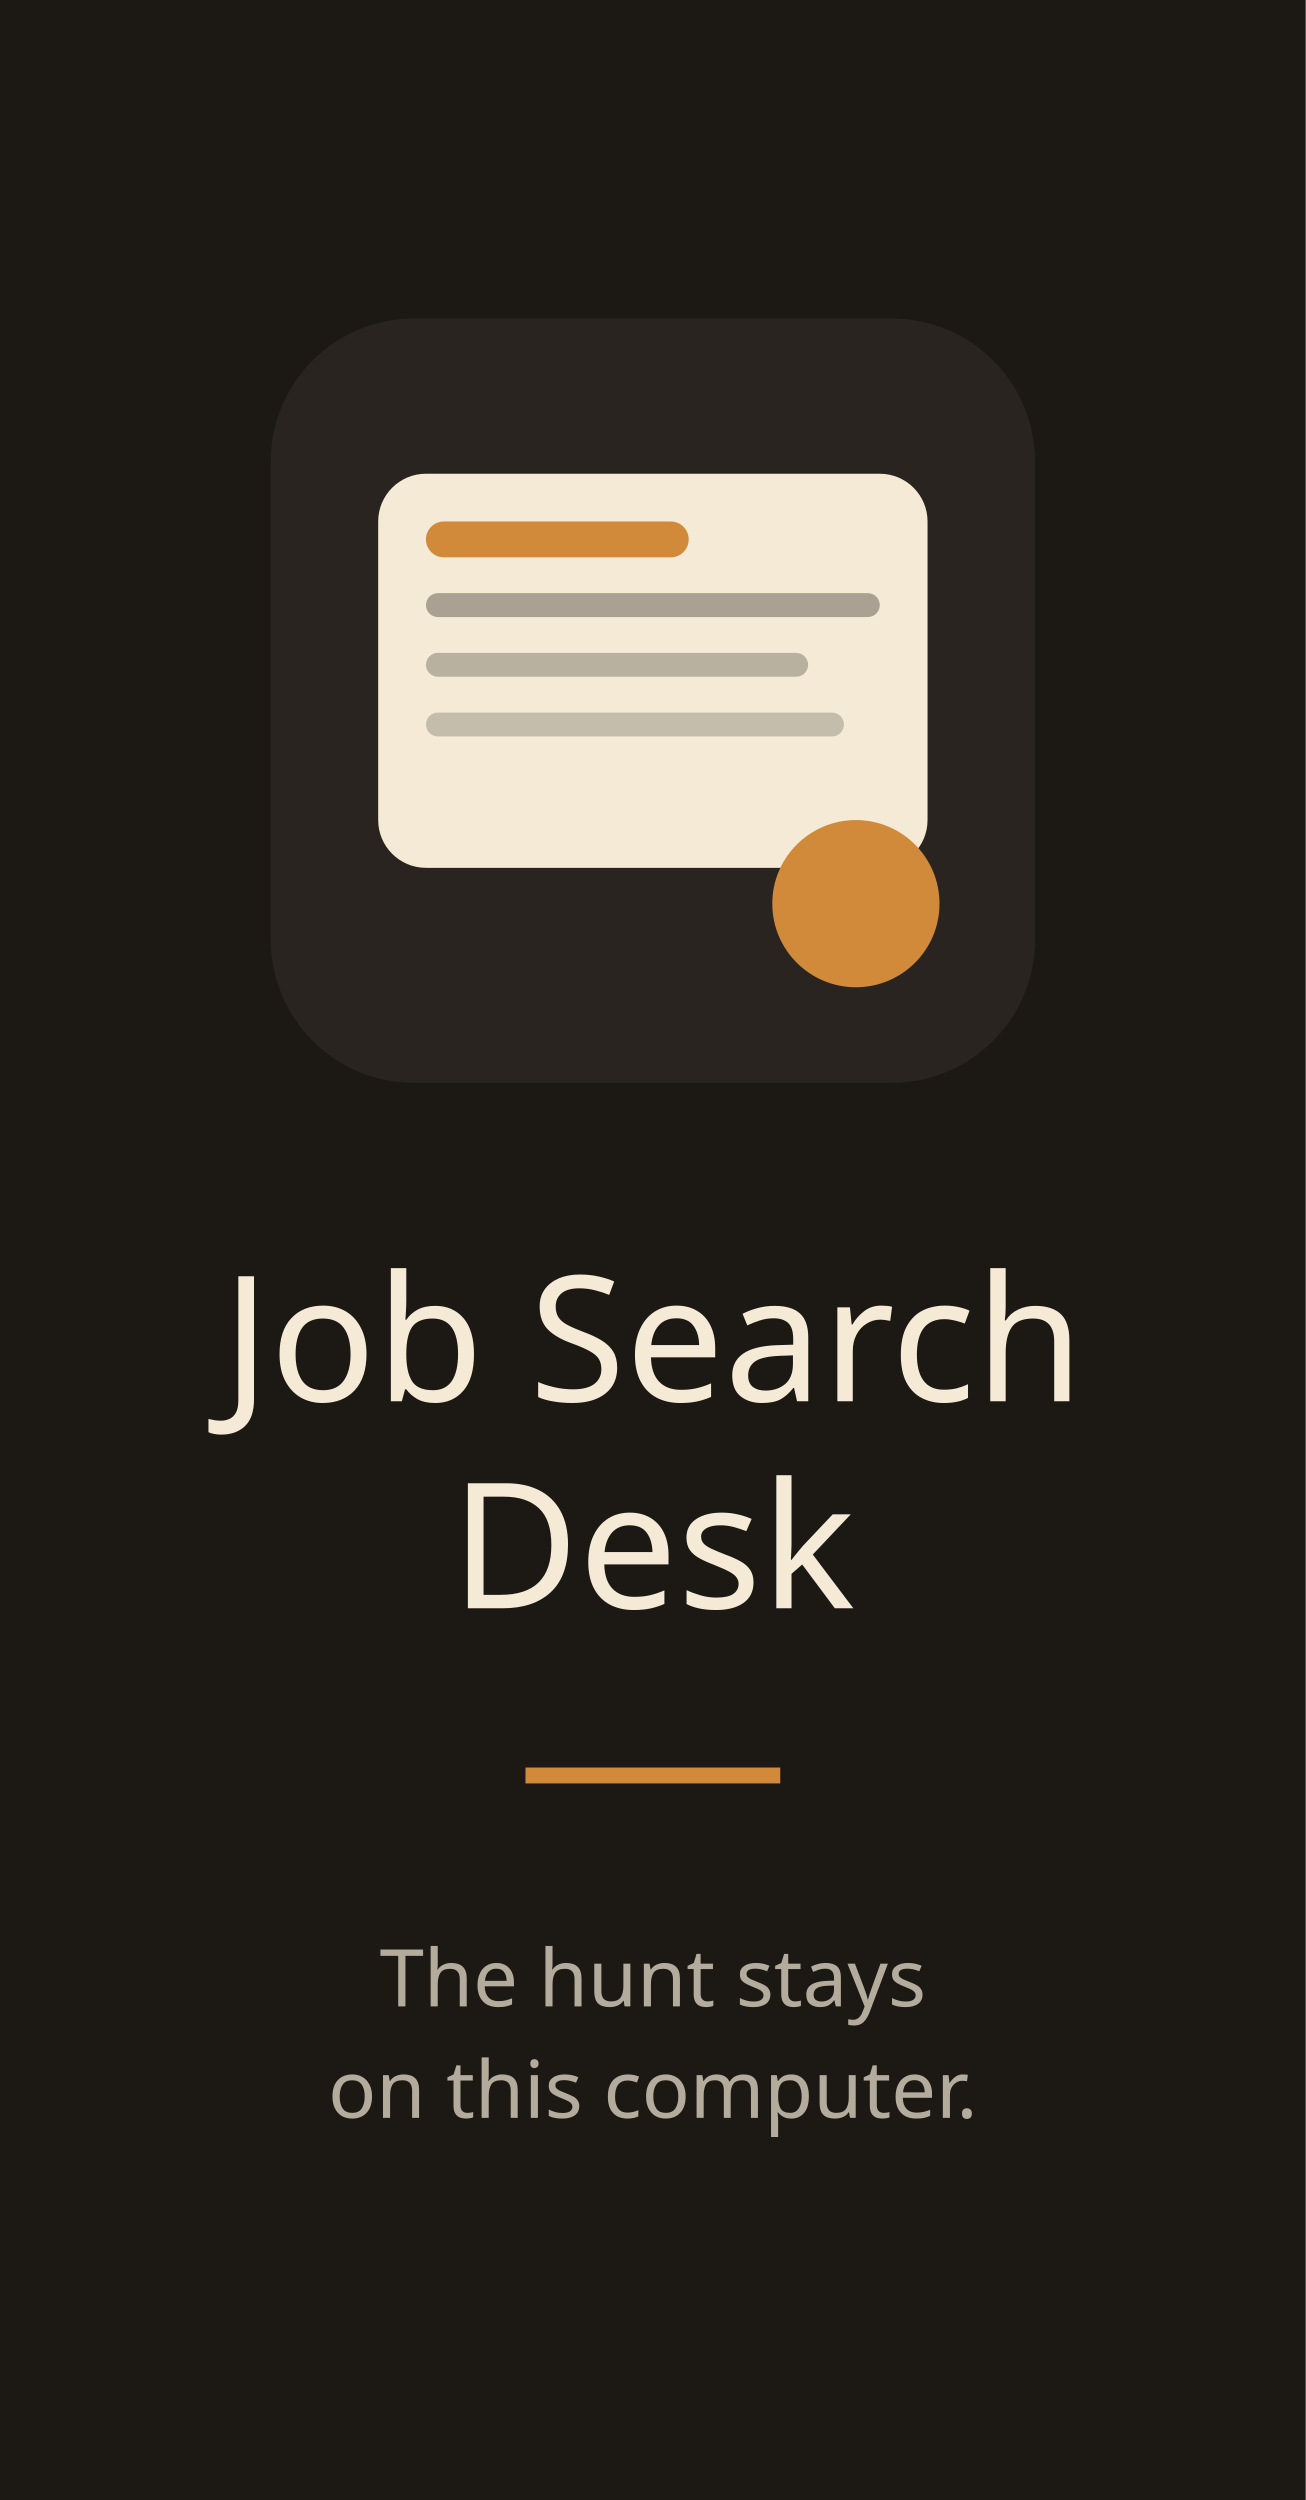
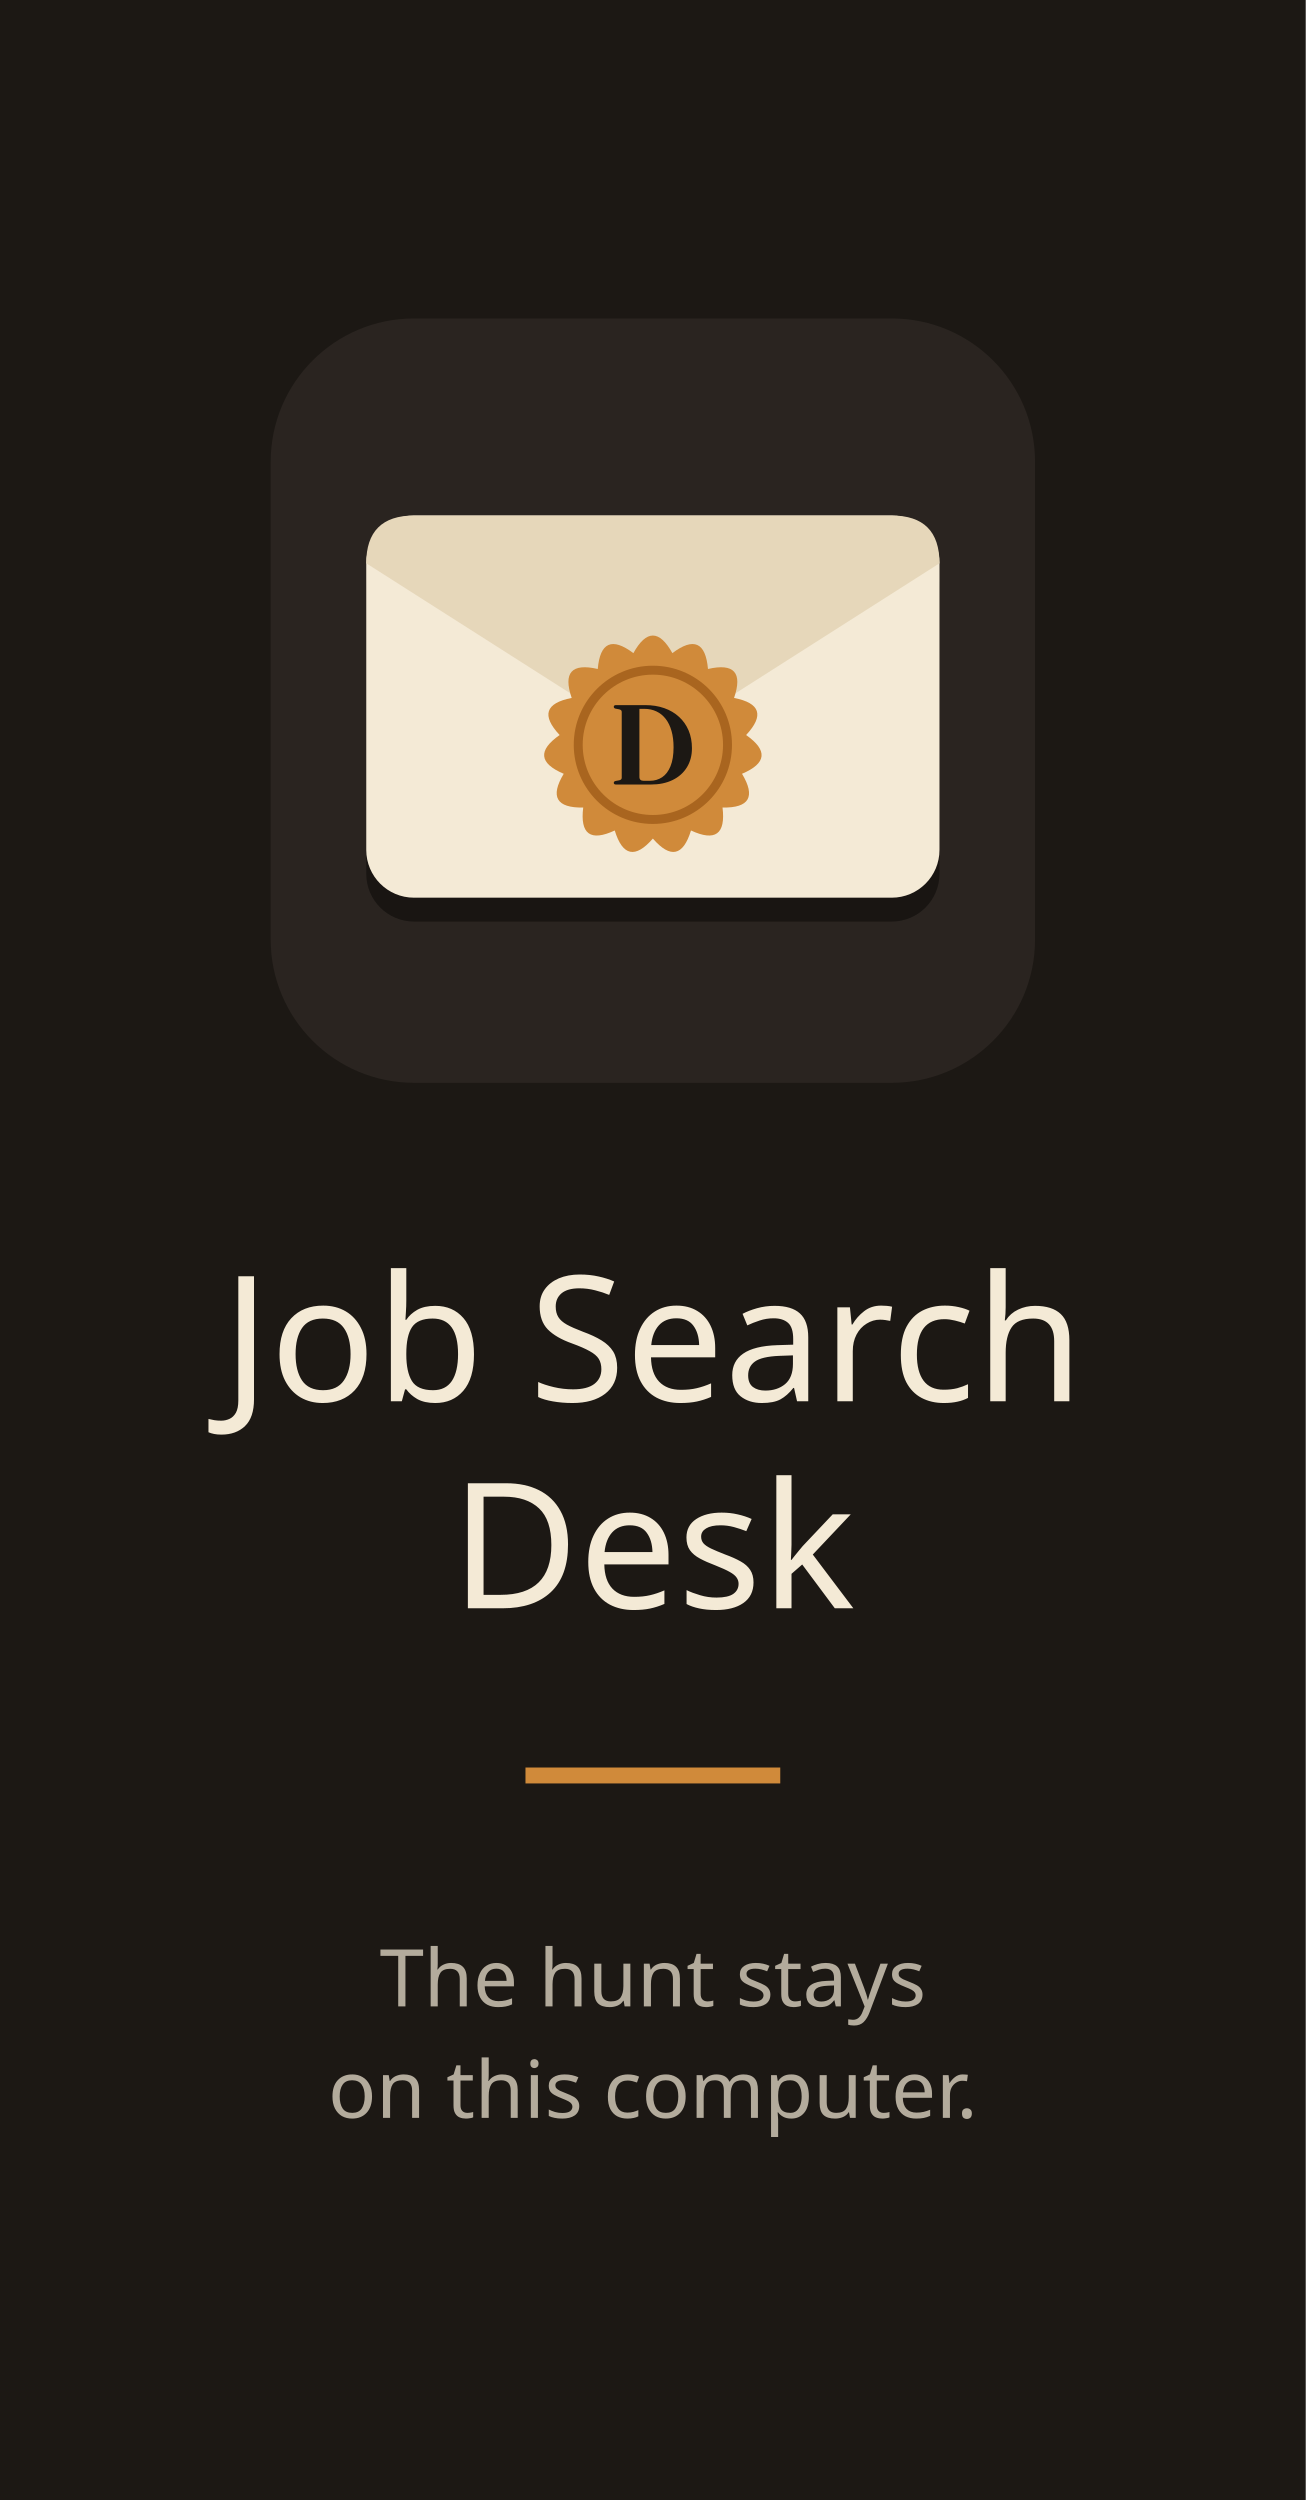
<svg xmlns="http://www.w3.org/2000/svg" width="164" height="314" viewBox="0 0 164 314">
  <rect width="164" height="314" fill="#1c1814" />
  <g transform="translate(34 40) scale(0.375)">
    <rect width="256" height="256" rx="48" fill="#2a2420" />
-     <rect x="36" y="52" width="184" height="132" rx="16" fill="#f4ead6" />
-     <rect x="52" y="68" width="88" height="12" rx="6" fill="#d08a3a" />
-     <rect x="52" y="92" width="152" height="8" rx="4" fill="#201b16" opacity="0.35" />
-     <rect x="52" y="112" width="128" height="8" rx="4" fill="#201b16" opacity="0.28" />
-     <rect x="52" y="132" width="140" height="8" rx="4" fill="#201b16" opacity="0.22" />
-     <circle cx="196" cy="196" r="28" fill="#d08a3a" />
+     <rect x="32" y="74" width="192" height="128" rx="16" fill="#0b0907" opacity="0.55" />
+     <rect x="32" y="66" width="192" height="128" rx="16" fill="#f4ead6" />
+     <path d="M32 82Q32 66 48 66H208Q224 66 224 82L138 136.8Q128 144.8 118 136.8Z" fill="#e6d7ba" />
+     <path d="M121.47 112.09Q128 100.31 134.53 112.09Q145.28 103.99 146.46 117.4Q159.57 114.37 155.19 127.1Q168.41 129.67 159.23 139.52Q170.25 147.24 157.86 152.5Q164.79 164.04 151.33 163.81Q152.97 177.17 140.77 171.49Q136.83 184.36 128 174.2Q119.17 184.36 115.23 171.49Q103.03 177.17 104.67 163.81Q91.21 164.04 98.14 152.5Q85.75 147.24 96.77 139.52Q87.59 129.67 100.81 127.1Q96.43 114.37 109.54 117.4Q110.72 103.99 121.47 112.09Z" fill="#d08a3a" />
+     <circle cx="128" cy="142.8" r="25" fill="none" stroke="#a9651f" stroke-width="3" />
+     <path d="M114.91 155.54Q114.91 155.08 115.45 154.92L116.75 154.68Q117.17 154.57 117.37 154.37Q117.57 154.17 117.57 153.83V131.79Q117.57 131.43 117.37 131.23Q117.17 131.03 116.75 130.92L115.44 130.67Q114.91 130.51 114.91 130.05Q114.91 129.79 115.09 129.64Q115.27 129.5 115.64 129.5H125.49Q128.97 129.5 131.84 130.52Q134.7 131.53 136.77 133.44Q138.85 135.34 139.97 137.99Q141.09 140.65 141.09 143.94Q141.09 147.6 139.4 150.33Q137.72 153.07 134.63 154.58Q131.54 156.1 127.31 156.1H115.64Q115.26 156.1 115.09 155.95Q114.91 155.79 114.91 155.54ZM126.97 154.85Q129.32 154.85 131.11 153.65Q132.9 152.45 133.91 149.96Q134.93 147.47 134.93 143.6Q134.93 140.55 134.25 138.17Q133.58 135.78 132.3 134.12Q131.02 132.47 129.2 131.61Q127.39 130.75 125.11 130.75H123.49V153.57Q123.49 154.22 123.86 154.54Q124.23 154.85 124.95 154.85Z" fill="#1c1814" />
  </g>
  <text x="82" y="176" text-anchor="middle" font-family="Fraunces" font-weight="360" font-size="22" fill="#f4ead6">Job Search</text>
  <text x="82" y="202" text-anchor="middle" font-family="Fraunces" font-weight="360" font-size="22" fill="#f4ead6">Desk</text>
  <rect x="66" y="222" width="32" height="2" fill="#d08a3a" />
  <text x="82" y="252" text-anchor="middle" font-family="Bricolage Grotesque" font-size="10" fill="#f4ead6" opacity="0.7">The hunt stays</text>
  <text x="82" y="266" text-anchor="middle" font-family="Bricolage Grotesque" font-size="10" fill="#f4ead6" opacity="0.7">on this computer.</text>
</svg>
